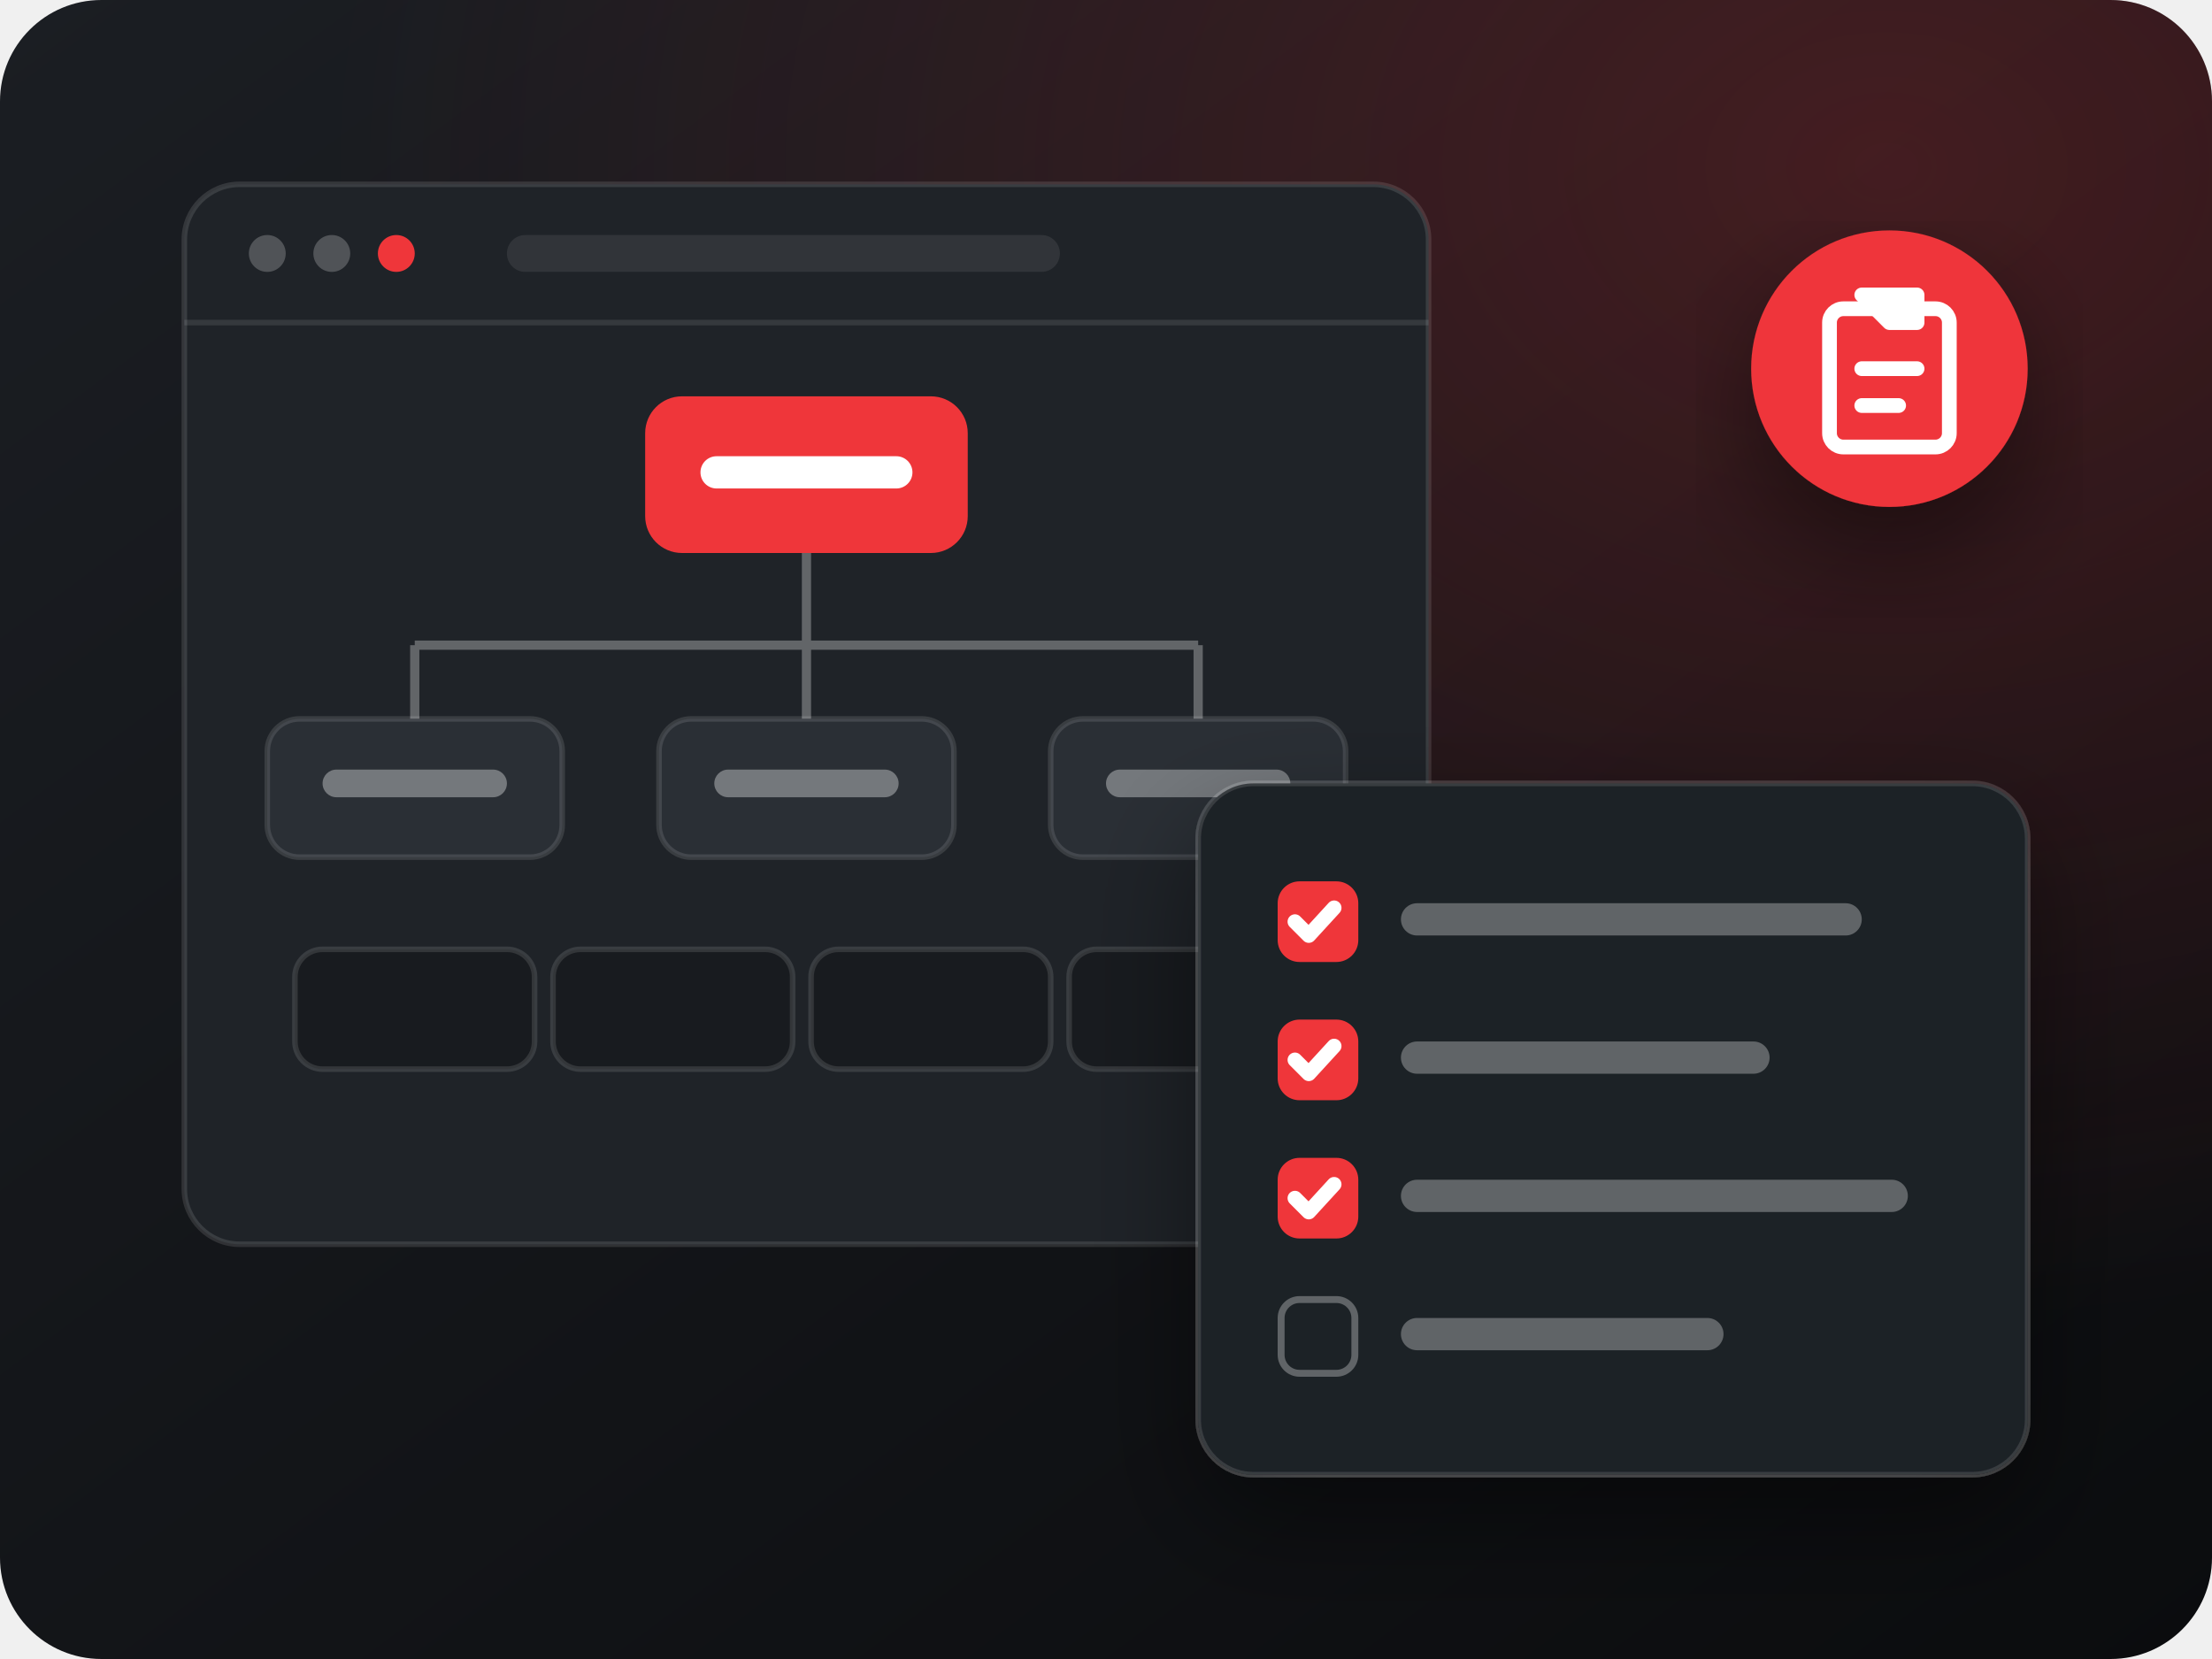
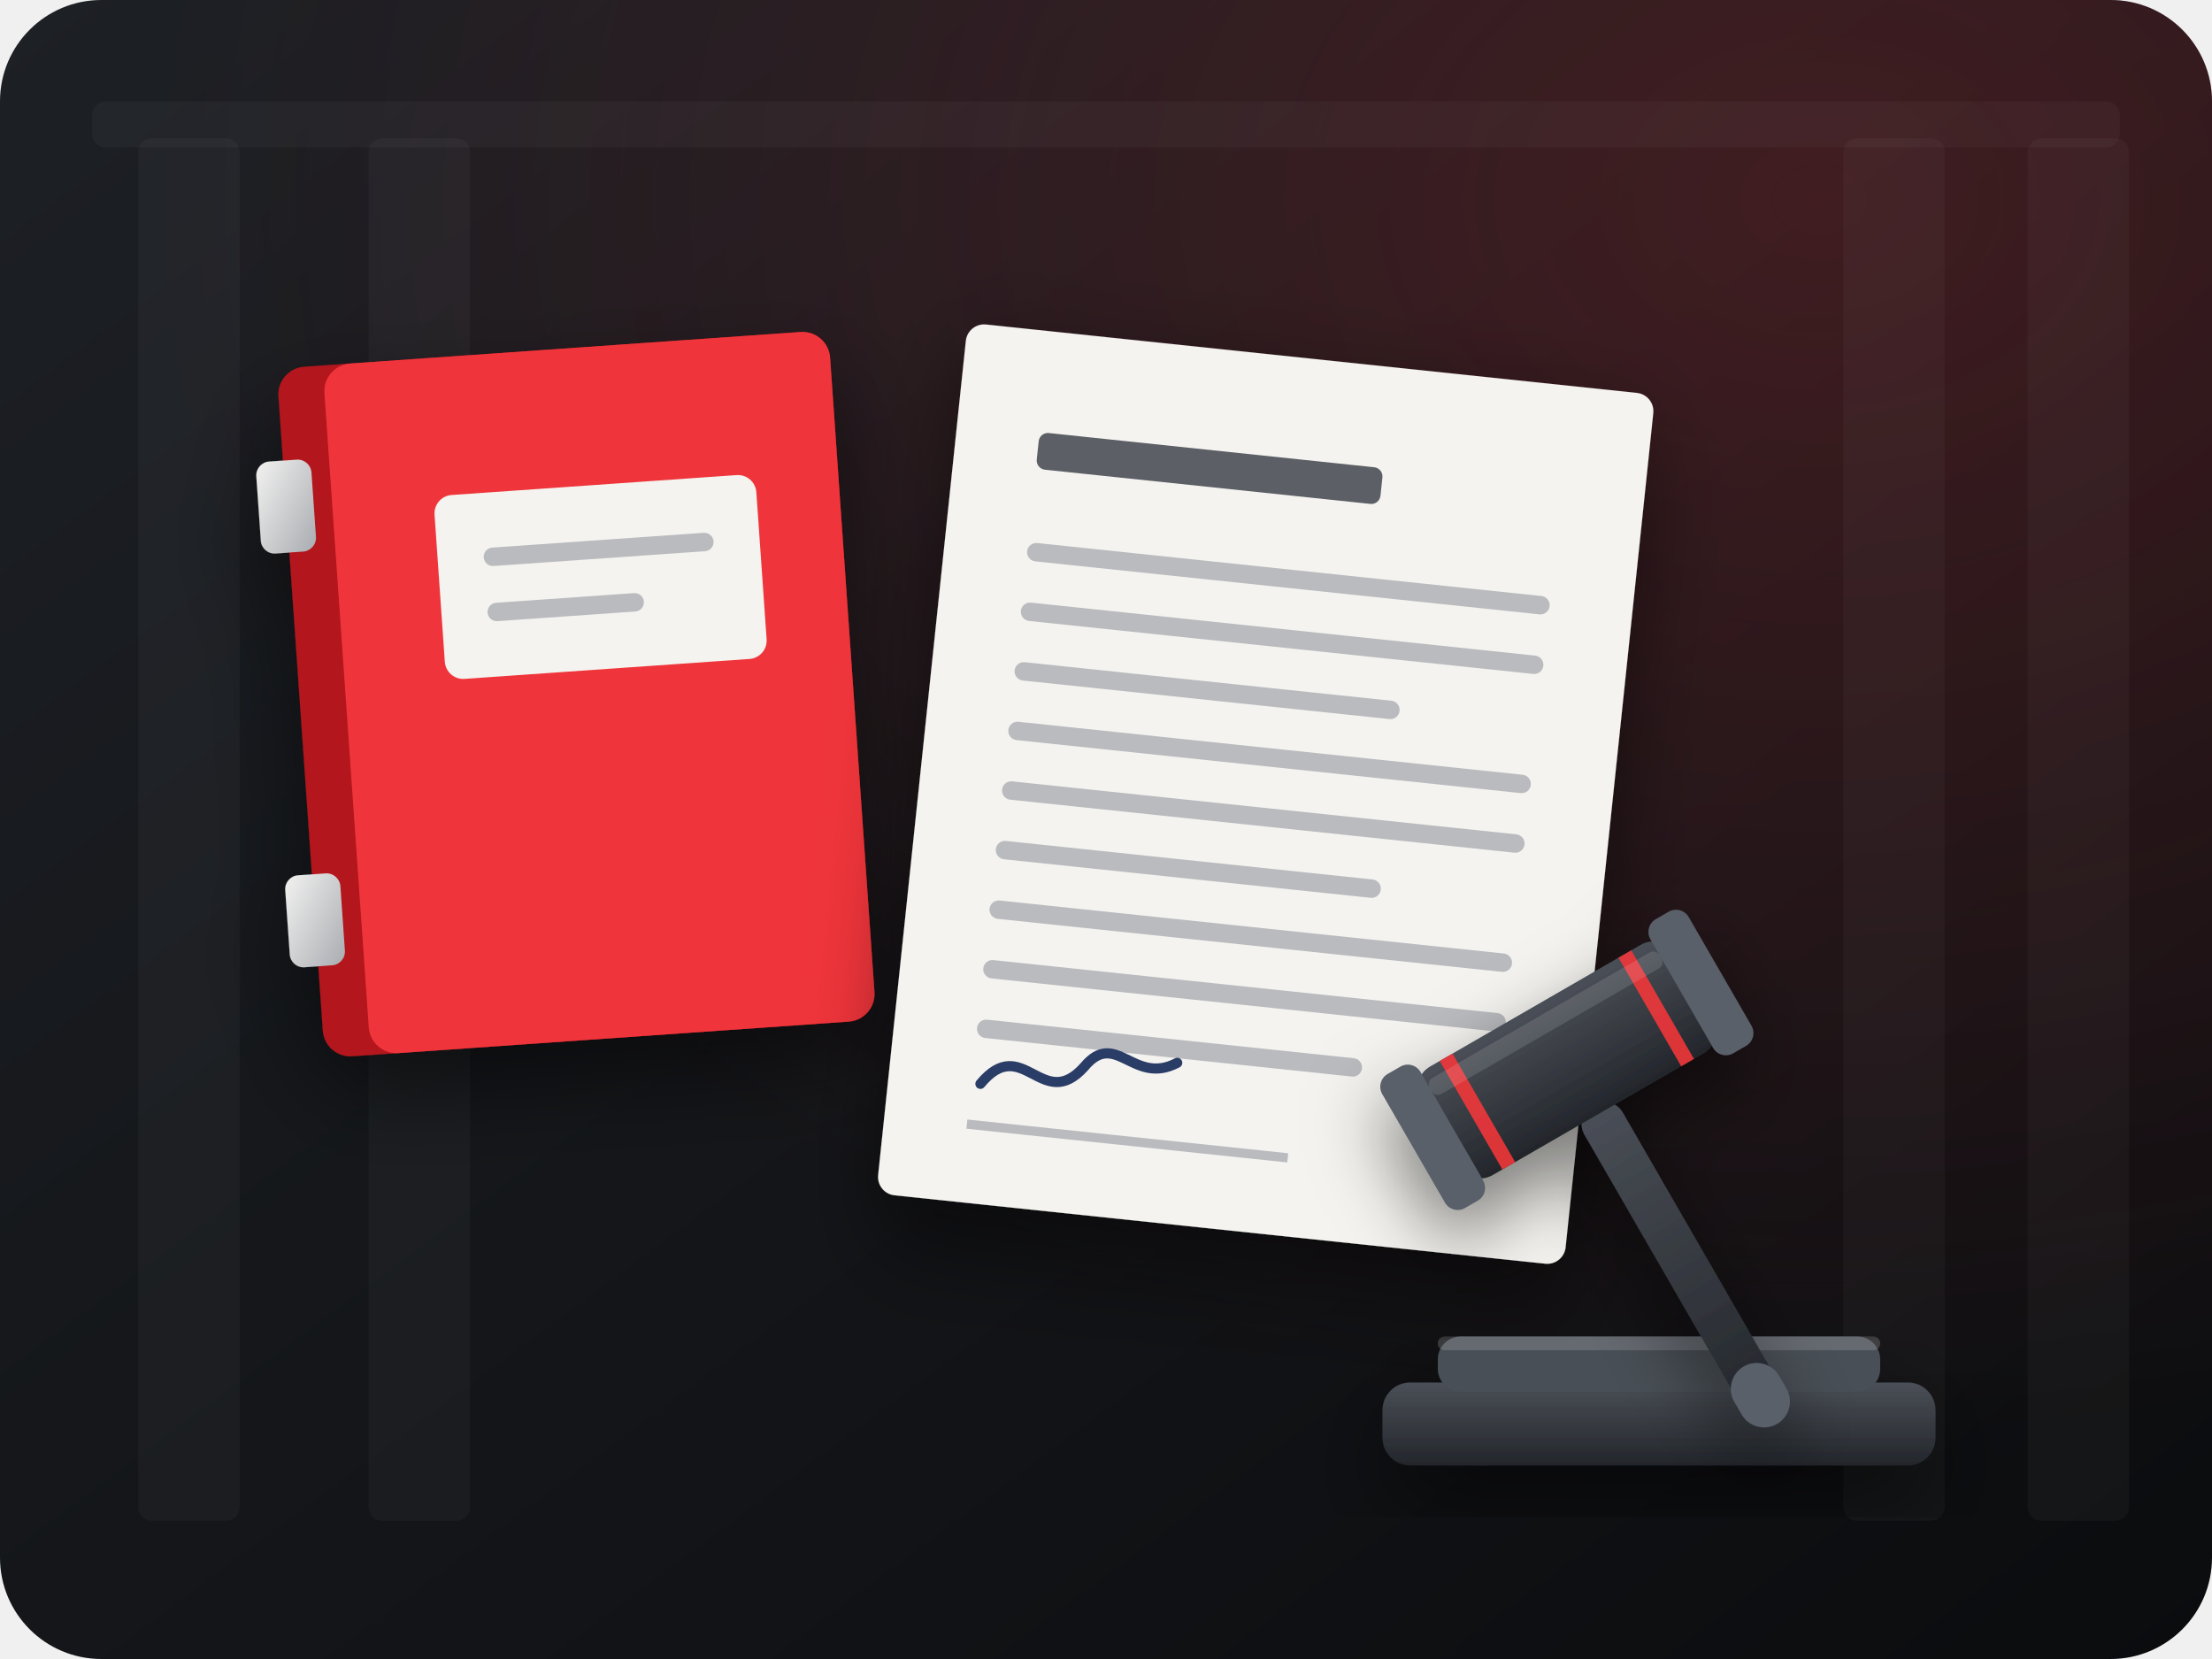
<svg xmlns="http://www.w3.org/2000/svg" viewBox="0 0 480 360" role="img" aria-labelledby="t">
  <defs>
    <linearGradient id="bg" x1="0" y1="0" x2="1" y2="1">
-       <stop offset="0" stop-color="#1B1E23" />
+       <stop offset="0" stop-color="#1D2025" />
      <stop offset="1" stop-color="#0B0C0E" />
    </linearGradient>
-     <linearGradient id="area" x1="0" y1="0" x2="0" y2="1">
-       <stop offset="0" stop-color="#EF363A" stop-opacity=".35" />
-       <stop offset="1" stop-color="#EF363A" stop-opacity="0" />
-     </linearGradient>
-     <radialGradient id="glow" cx=".85" cy=".1" r=".7">
-       <stop offset="0" stop-color="#EF363A" stop-opacity=".22" />
+     <radialGradient id="glow" cx=".82" cy=".12" r=".75">
+       <stop offset="0" stop-color="#EF363A" stop-opacity=".2" />
      <stop offset="1" stop-color="#EF363A" stop-opacity="0" />
    </radialGradient>
-     <filter id="sh" x="-20%" y="-20%" width="140%" height="160%">
-       <feDropShadow dx="0" dy="10" stdDeviation="12" flood-color="#000" flood-opacity=".45" />
+     <linearGradient id="wood" x1="0" y1="0" x2="0" y2="1">
+       <stop offset="0" stop-color="#4A4F57" />
+       <stop offset="1" stop-color="#23262B" />
+     </linearGradient>
+     <linearGradient id="metal" x1="0" y1="0" x2="1" y2="1">
+       <stop offset="0" stop-color="#F2F2F0" />
+       <stop offset="1" stop-color="#A9ACB1" />
+     </linearGradient>
+     <linearGradient id="redg" x1="0" y1="0" x2="0" y2="1">
+       <stop offset="0" stop-color="#F45155" />
+       <stop offset="1" stop-color="#B3141A" />
+     </linearGradient>
+     <filter id="sh" x="-30%" y="-30%" width="160%" height="170%">
+       <feDropShadow dx="0" dy="9" stdDeviation="10" flood-color="#000" flood-opacity=".5" />
    </filter>
  </defs>
  <rect width="480" height="360" rx="22" fill="url(#bg)" />
  <rect width="480" height="360" rx="22" fill="url(#glow)" />
-   <g stroke-width="1.2">
-     <rect x="40" y="40" width="270" height="230" rx="12" fill="#1F2328" stroke="rgba(255,255,255,0.12)" />
-     <path d="M40 70h270" stroke="rgba(255,255,255,0.1)" />
-     <circle cx="58" cy="55" r="4" fill="rgba(255,255,255,0.22)" />
-     <circle cx="72" cy="55" r="4" fill="rgba(255,255,255,0.22)" />
-     <circle cx="86" cy="55" r="4" fill="#EF363A" />
-     <rect x="110" y="51" width="120" height="8" rx="4.0" fill="rgba(255,255,255,0.08)" />
-     <rect x="140" y="86" width="70" height="34" rx="8" fill="#EF363A" stroke="none" />
-     <rect x="152" y="99" width="46" height="7" rx="3.5" fill="#fff" />
-     <path d="M175 120v20M90 140h170M90 140v16M175 140v16M260 140v16" stroke="rgba(255,255,255,0.3)" stroke-width="2" fill="none" />
-     <rect x="58" y="156" width="64" height="30" rx="7" fill="#2A2F35" stroke="rgba(255,255,255,0.12)" />
-     <rect x="70" y="167" width="40" height="6" rx="3.0" fill="rgba(255,255,255,0.35)" />
-     <rect x="143" y="156" width="64" height="30" rx="7" fill="#2A2F35" stroke="rgba(255,255,255,0.12)" />
-     <rect x="155" y="167" width="40" height="6" rx="3.0" fill="rgba(255,255,255,0.35)" />
-     <rect x="228" y="156" width="64" height="30" rx="7" fill="#2A2F35" stroke="rgba(255,255,255,0.12)" />
-     <rect x="240" y="167" width="40" height="6" rx="3.0" fill="rgba(255,255,255,0.35)" />
-     <rect x="64" y="206" width="52" height="26" rx="6" fill="#181B1F" stroke="rgba(255,255,255,0.12)" />
-     <rect x="120" y="206" width="52" height="26" rx="6" fill="#181B1F" stroke="rgba(255,255,255,0.12)" />
-     <rect x="176" y="206" width="52" height="26" rx="6" fill="#181B1F" stroke="rgba(255,255,255,0.12)" />
-     <rect x="232" y="206" width="52" height="26" rx="6" fill="#181B1F" stroke="rgba(255,255,255,0.12)" />
-     <rect x="260" y="170" width="180" height="150" rx="12" fill="#1F2328" stroke="rgba(255,255,255,0.12)" filter="url(#sh)" />
-     <rect x="278" y="192" width="16" height="16" rx="4" fill="#EF363A" stroke="#EF363A" stroke-width="1.5" />
-     <path d="M281 200 l3.0 3.0 l5.5 -6.0" fill="none" stroke="#fff" stroke-width="3.2" stroke-linecap="round" stroke-linejoin="round" />
-     <rect x="304" y="196" width="100" height="7" rx="3.5" fill="rgba(255,255,255,0.3)" />
-     <rect x="278" y="222" width="16" height="16" rx="4" fill="#EF363A" stroke="#EF363A" stroke-width="1.5" />
-     <path d="M281 230 l3.0 3.0 l5.5 -6.0" fill="none" stroke="#fff" stroke-width="3.2" stroke-linecap="round" stroke-linejoin="round" />
-     <rect x="304" y="226" width="80" height="7" rx="3.5" fill="rgba(255,255,255,0.3)" />
-     <rect x="278" y="252" width="16" height="16" rx="4" fill="#EF363A" stroke="#EF363A" stroke-width="1.5" />
-     <path d="M281 260 l3.0 3.0 l5.5 -6.0" fill="none" stroke="#fff" stroke-width="3.2" stroke-linecap="round" stroke-linejoin="round" />
-     <rect x="304" y="256" width="110" height="7" rx="3.5" fill="rgba(255,255,255,0.3)" />
-     <rect x="278" y="282" width="16" height="16" rx="4" fill="none" stroke="rgba(255,255,255,0.3)" stroke-width="1.5" />
-     <rect x="304" y="286" width="70" height="7" rx="3.5" fill="rgba(255,255,255,0.3)" />
-     <circle cx="410" cy="80" r="30" fill="#EF363A" filter="url(#sh)" />
-     <g transform="translate(410 80)" fill="none" stroke="#fff" stroke-width="3.2" stroke-linecap="round" stroke-linejoin="round">
-       <rect x="-13" y="-13" width="26" height="30" rx="3" />
-       <path d="M-6 -16h12v6h-6z M-6 0h12M-6 8h8" />
+   <rect x="30" y="30" width="22" height="300" rx="3" fill="rgba(255,255,255,.035)" />
+   <rect x="80" y="30" width="22" height="300" rx="3" fill="rgba(255,255,255,.035)" />
+   <rect x="400" y="30" width="22" height="300" rx="3" fill="rgba(255,255,255,.035)" />
+   <rect x="440" y="30" width="22" height="300" rx="3" fill="rgba(255,255,255,.035)" />
+   <rect x="20" y="22" width="440" height="10" rx="3" fill="rgba(255,255,255,.035)" />
+   <g transform="translate(60 80) rotate(-4) scale(1)" filter="url(#sh)">
+     <rect width="120" height="150" rx="6" fill="#B3141A" />
+     <rect x="10" width="110" height="150" rx="6" fill="#EF363A" />
+     <rect x="32" y="30" width="70" height="40" rx="4" fill="#F4F3EF" />
+     <rect x="42" y="42" width="50" height="4" rx="2" fill="#B9BBBF" />
+     <rect x="42" y="54" width="34" height="4" rx="2" fill="#B9BBBF" />
+     <rect x="-6" y="20" width="12" height="20" rx="3" fill="url(#metal)" />
+     <rect x="-6" y="110" width="12" height="20" rx="3" fill="url(#metal)" />
+   </g>
+   <g transform="translate(210 70) rotate(6) scale(1)" filter="url(#sh)">
+     <rect width="150" height="190" rx="4" fill="#F4F3EF" />
+     <rect x="18" y="22" width="75" height="8" rx="2" fill="#5B5F66" />
+     <rect x="18" y="46" width="114" height="4" rx="2" fill="#B9BBBF" />
+     <rect x="18" y="59" width="114" height="4" rx="2" fill="#B9BBBF" />
+     <rect x="18" y="72" width="84" height="4" rx="2" fill="#B9BBBF" />
+     <rect x="18" y="85" width="114" height="4" rx="2" fill="#B9BBBF" />
+     <rect x="18" y="98" width="114" height="4" rx="2" fill="#B9BBBF" />
+     <rect x="18" y="111" width="84" height="4" rx="2" fill="#B9BBBF" />
+     <rect x="18" y="124" width="114" height="4" rx="2" fill="#B9BBBF" />
+     <rect x="18" y="137" width="114" height="4" rx="2" fill="#B9BBBF" />
+     <rect x="18" y="150" width="84" height="4" rx="2" fill="#B9BBBF" />
+     <path d="M20 164c8 -12 14 5 22 -6c6 -9 11 3 20 -3" fill="none" stroke="#2C3E66" stroke-width="2.2" stroke-linecap="round" />
+     <rect x="18" y="172" width="70" height="2" fill="#B9BBBF" />
+   </g>
+   <g transform="translate(360 300) rotate(0) scale(1)" filter="url(#sh)">
+     <rect x="-60.0" y="0" width="120" height="18" rx="6" fill="url(#wood)" />
+     <rect x="-48.0" y="-10" width="96" height="12" rx="5" fill="#4A4F57" />
+     <rect x="-48.0" y="-10" width="96" height="3" rx="1.5" fill="rgba(255,255,255,.15)" />
+   </g>
+   <g transform="translate(340 230) rotate(0) scale(0.8)" filter="url(#sh)">
+     <g transform="rotate(-30)">
+       <rect x="-6" y="14" width="12" height="96" rx="6" fill="url(#wood)" />
+       <rect x="-7" y="96" width="14" height="18" rx="7" fill="#5A606A" />
+       <rect x="-40" y="-17" width="80" height="34" rx="7" fill="url(#wood)" />
+       <rect x="-48" y="-21" width="12" height="42" rx="4" fill="#5A606A" />
+       <rect x="36" y="-21" width="12" height="42" rx="4" fill="#5A606A" />
+       <rect x="-30" y="-17" width="4" height="34" fill="#EF363A" opacity=".9" />
+       <rect x="26" y="-17" width="4" height="34" fill="#EF363A" opacity=".9" />
+       <rect x="-36" y="-14" width="72" height="5" rx="2" fill="rgba(255,255,255,.12)" />
    </g>
  </g>
</svg>
